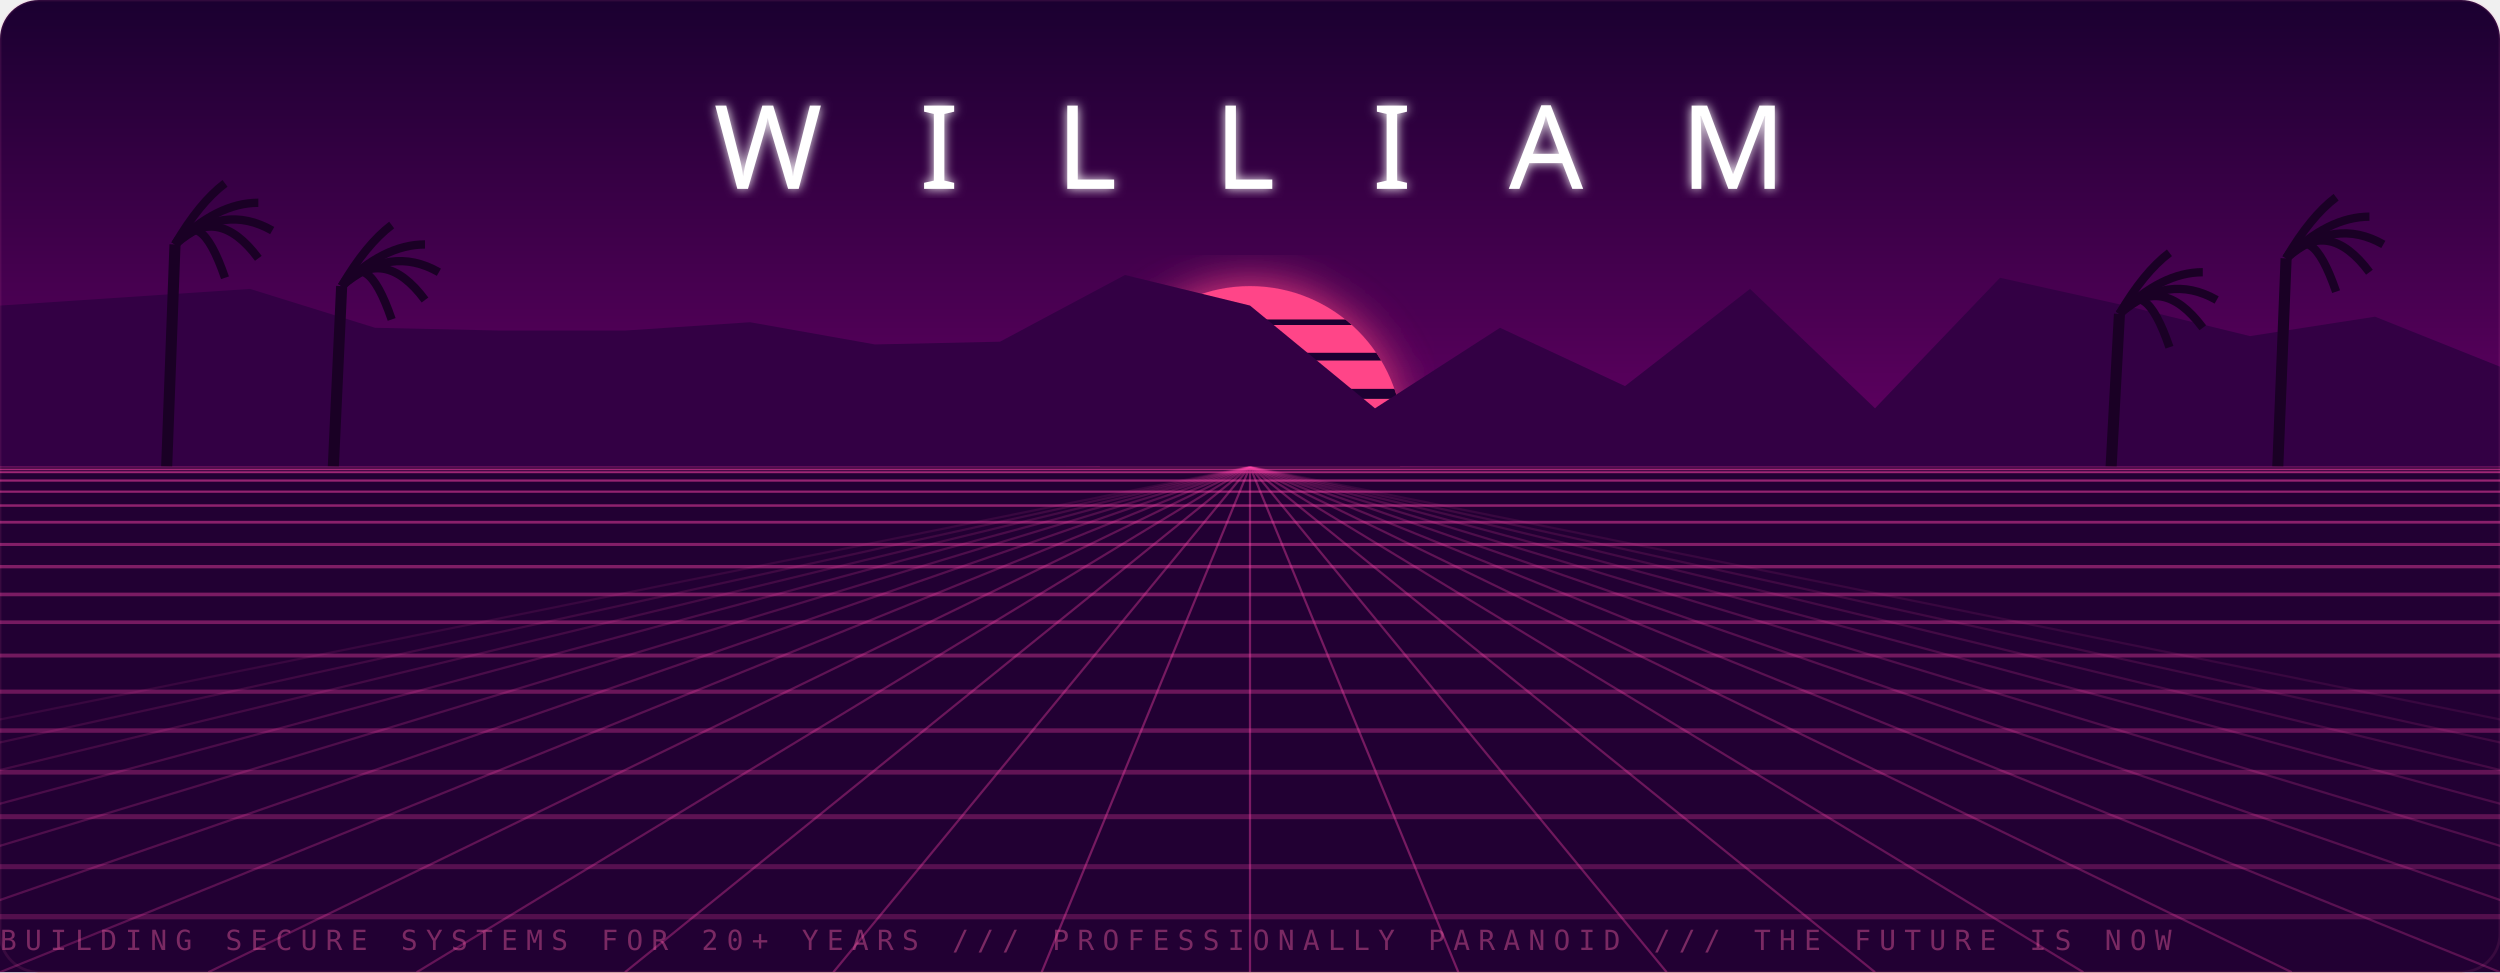
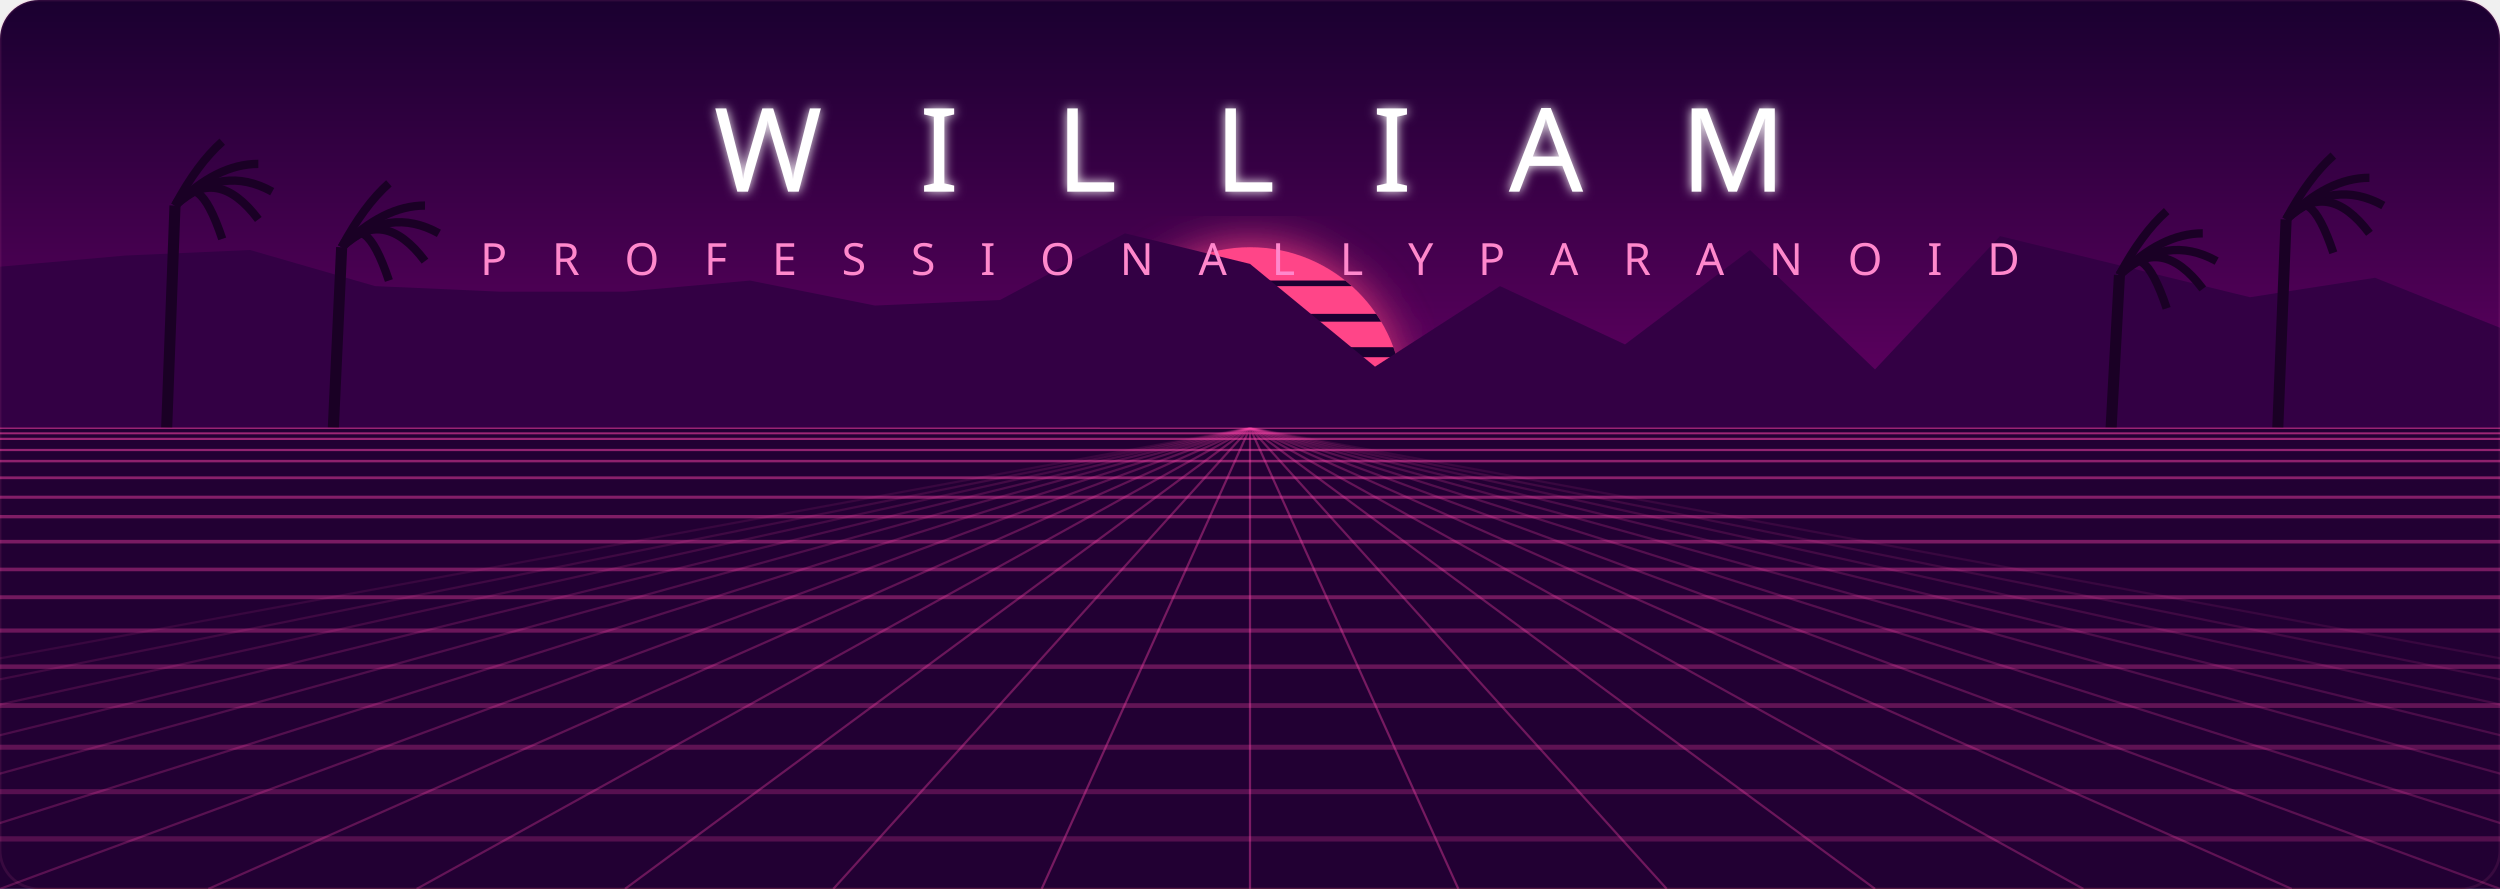
- <svg xmlns="http://www.w3.org/2000/svg" width="900" height="350" viewBox="0 0 900 350" role="img" aria-label="W I L L I A M vaporwave card">
-   <style>
-     @media (prefers-reduced-motion: reduce) {
-       * { animation-duration: 0.01ms !important; animation-iteration-count: 1 !important; }
-     }
-   </style>
+ <svg xmlns="http://www.w3.org/2000/svg" width="900" height="320" viewBox="0 0 900 320" role="img" aria-label="W I L L I A M">
+   <style>@media(prefers-reduced-motion:reduce){*{animation-duration:0.01ms!important;animation-iteration-count:1!important}}</style>
  <defs>
-     <linearGradient id="vaporSky" x1="0" y1="0" x2="0" y2="1">
+     <linearGradient id="vs" x1="0" y1="0" x2="0" y2="1">
      <stop offset="0%" stop-color="#1a0030" />
      <stop offset="50%" stop-color="#660066" />
      <stop offset="100%" stop-color="#ff6600" />
    </linearGradient>
-     <filter id="carGlow">
-       <feGaussianBlur stdDeviation="5" result="blur" />
-       <feComposite in="SourceGraphic" in2="blur" operator="over" />
+     <filter id="cg">
+       <feGaussianBlur stdDeviation="5" result="b" />
+       <feComposite in="SourceGraphic" in2="b" operator="over" />
    </filter>
-     <filter id="sunGlow">
-       <feGaussianBlur stdDeviation="8" result="blur" />
-       <feComposite in="SourceGraphic" in2="blur" operator="over" />
+     <filter id="sg">
+       <feGaussianBlur stdDeviation="8" result="b" />
+       <feComposite in="SourceGraphic" in2="b" operator="over" />
    </filter>
-     <filter id="txtGlow">
-       <feGaussianBlur stdDeviation="2" result="blur" />
-       <feComposite in="SourceGraphic" in2="blur" operator="over" />
+     <filter id="tg">
+       <feGaussianBlur stdDeviation="2" result="b" />
+       <feComposite in="SourceGraphic" in2="b" operator="over" />
    </filter>
-     <clipPath id="belowHorizon">
-       <rect x="0" y="168" width="900" height="182" />
+     <clipPath id="bh">
+       <rect x="0" y="154" width="900" height="166" />
    </clipPath>
  </defs>
-   <rect width="900" height="350" rx="14" fill="url(#vaporSky)" />
-   <g filter="url(#sunGlow)">
-     <circle cx="450" cy="158" r="55" fill="#ff4488" />
-     <clipPath id="sunClip">
-       <circle cx="450" cy="158" r="55" />
+   <rect width="900" height="320" rx="14" fill="url(#vs)" />
+   <g filter="url(#sg)">
+     <circle cx="450" cy="144" r="55" fill="#ff4488" />
+     <clipPath id="sc">
+       <circle cx="450" cy="144" r="55" />
    </clipPath>
-     <g clip-path="url(#sunClip)">
-       <rect x="395" y="115" width="110" height="2.0" fill="#1a0030" />
-       <rect x="395" y="127" width="110" height="2.8" fill="#1a0030" />
-       <rect x="395" y="140" width="110" height="3.6" fill="#1a0030" />
-       <rect x="395" y="152" width="110" height="4.4" fill="#1a0030" />
-       <rect x="395" y="164" width="110" height="5.2" fill="#1a0030" />
-       <rect x="395" y="176" width="110" height="6.0" fill="#1a0030" />
-       <rect x="395" y="189" width="110" height="6.8" fill="#1a0030" />
-       <rect x="395" y="201" width="110" height="7.6" fill="#1a0030" />
-     </g>
-   </g>
-   <polygon points="0,168 0,110 45,107 90,104 135,118 180,119 225,119 270,116 315,124 360,123 405,99 450,110 495,147 540,118 585,139 630,104 675,147 720,100 765,110 810,121 855,114 900,132 900,168" fill="#330044" />
+     <g clip-path="url(#sc)">
+       <rect x="395" y="101" width="110" height="2.0" fill="#1a0030" />
+       <rect x="395" y="113" width="110" height="2.8" fill="#1a0030" />
+       <rect x="395" y="125" width="110" height="3.6" fill="#1a0030" />
+       <rect x="395" y="137" width="110" height="4.4" fill="#1a0030" />
+       <rect x="395" y="150" width="110" height="5.2" fill="#1a0030" />
+       <rect x="395" y="162" width="110" height="6.0" fill="#1a0030" />
+       <rect x="395" y="174" width="110" height="6.8" fill="#1a0030" />
+       <rect x="395" y="186" width="110" height="7.6" fill="#1a0030" />
+     </g>
+   </g>
+   <polygon points="0,154 0,96 45,92 90,90 135,103 180,105 225,105 270,101 315,110 360,108 405,84 450,95 495,132 540,103 585,124 630,90 675,133 720,85 765,96 810,107 855,100 900,118 900,154" fill="#330044" />
  <g>
-     <line x1="60" y1="168" x2="63" y2="88" stroke="#1a0025" stroke-width="4" />
-     <path d="M 63,88 Q 71.75,73 81,66" fill="none" stroke="#1a0025" stroke-width="3" />
-     <path d="M 63,88 Q 78.155,73 93,73" fill="none" stroke="#1a0025" stroke-width="3" />
-     <path d="M 63,88 Q 80.5,73 98,83" fill="none" stroke="#1a0025" stroke-width="3" />
-     <path d="M 63,88 Q 78.155,73 93,93" fill="none" stroke="#1a0025" stroke-width="3" />
-     <path d="M 63,88 Q 71.75,73 81,100" fill="none" stroke="#1a0025" stroke-width="3" />
-     <line x1="120" y1="168" x2="123" y2="103" stroke="#1a0025" stroke-width="4" />
-     <path d="M 123,103 Q 131.75,88 141,81" fill="none" stroke="#1a0025" stroke-width="3" />
-     <path d="M 123,103 Q 138.155,88 153,88" fill="none" stroke="#1a0025" stroke-width="3" />
-     <path d="M 123,103 Q 140.5,88 158,98" fill="none" stroke="#1a0025" stroke-width="3" />
-     <path d="M 123,103 Q 138.155,88 153,108" fill="none" stroke="#1a0025" stroke-width="3" />
-     <path d="M 123,103 Q 131.75,88 141,115" fill="none" stroke="#1a0025" stroke-width="3" />
-     <line x1="820" y1="168" x2="823" y2="93" stroke="#1a0025" stroke-width="4" />
-     <path d="M 823,93 Q 831.75,78 841,71" fill="none" stroke="#1a0025" stroke-width="3" />
-     <path d="M 823,93 Q 838.155,78 853,78" fill="none" stroke="#1a0025" stroke-width="3" />
-     <path d="M 823,93 Q 840.5,78 858,88" fill="none" stroke="#1a0025" stroke-width="3" />
-     <path d="M 823,93 Q 838.155,78 853,98" fill="none" stroke="#1a0025" stroke-width="3" />
-     <path d="M 823,93 Q 831.75,78 841,105" fill="none" stroke="#1a0025" stroke-width="3" />
-     <line x1="760" y1="168" x2="763" y2="113" stroke="#1a0025" stroke-width="4" />
-     <path d="M 763,113 Q 771.75,98 781,91" fill="none" stroke="#1a0025" stroke-width="3" />
-     <path d="M 763,113 Q 778.155,98 793,98" fill="none" stroke="#1a0025" stroke-width="3" />
-     <path d="M 763,113 Q 780.5,98 798,108" fill="none" stroke="#1a0025" stroke-width="3" />
-     <path d="M 763,113 Q 778.155,98 793,118" fill="none" stroke="#1a0025" stroke-width="3" />
-     <path d="M 763,113 Q 771.75,98 781,125" fill="none" stroke="#1a0025" stroke-width="3" />
-   </g>
-   <g clip-path="url(#belowHorizon)">
-     <rect x="0" y="168" width="900" height="182" fill="#220033" />
-     <line x1="0" y1="168" x2="900" y2="168" stroke="#ff44aa" stroke-width="0.5" opacity="0.60" />
-     <line x1="0" y1="169" x2="900" y2="169" stroke="#ff44aa" stroke-width="0.6" opacity="0.58" />
-     <line x1="0" y1="170" x2="900" y2="170" stroke="#ff44aa" stroke-width="0.7" opacity="0.56" />
-     <line x1="0" y1="173" x2="900" y2="173" stroke="#ff44aa" stroke-width="0.8" opacity="0.53" />
-     <line x1="0" y1="177" x2="900" y2="177" stroke="#ff44aa" stroke-width="0.8" opacity="0.51" />
-     <line x1="0" y1="182" x2="900" y2="182" stroke="#ff44aa" stroke-width="0.9" opacity="0.49" />
-     <line x1="0" y1="188" x2="900" y2="188" stroke="#ff44aa" stroke-width="1.0" opacity="0.47" />
-     <line x1="0" y1="196" x2="900" y2="196" stroke="#ff44aa" stroke-width="1.1" opacity="0.44" />
-     <line x1="0" y1="204" x2="900" y2="204" stroke="#ff44aa" stroke-width="1.2" opacity="0.42" />
-     <line x1="0" y1="214" x2="900" y2="214" stroke="#ff44aa" stroke-width="1.3" opacity="0.40" />
-     <line x1="0" y1="224" x2="900" y2="224" stroke="#ff44aa" stroke-width="1.3" opacity="0.38" />
-     <line x1="0" y1="236" x2="900" y2="236" stroke="#ff44aa" stroke-width="1.4" opacity="0.36" />
-     <line x1="0" y1="249" x2="900" y2="249" stroke="#ff44aa" stroke-width="1.5" opacity="0.33" />
-     <line x1="0" y1="263" x2="900" y2="263" stroke="#ff44aa" stroke-width="1.6" opacity="0.31" />
-     <line x1="0" y1="278" x2="900" y2="278" stroke="#ff44aa" stroke-width="1.7" opacity="0.29" />
-     <line x1="0" y1="294" x2="900" y2="294" stroke="#ff44aa" stroke-width="1.8" opacity="0.27" />
-     <line x1="0" y1="312" x2="900" y2="312" stroke="#ff44aa" stroke-width="1.8" opacity="0.24" />
-     <line x1="0" y1="330" x2="900" y2="330" stroke="#ff44aa" stroke-width="1.9" opacity="0.22" />
-     <line x1="450" y1="168" x2="-450" y2="350" stroke="#ff44aa" stroke-width="0.8" opacity="0.10" />
-     <line x1="450" y1="168" x2="-375" y2="350" stroke="#ff44aa" stroke-width="0.8" opacity="0.13" />
-     <line x1="450" y1="168" x2="-300" y2="350" stroke="#ff44aa" stroke-width="0.8" opacity="0.15" />
-     <line x1="450" y1="168" x2="-225" y2="350" stroke="#ff44aa" stroke-width="0.8" opacity="0.18" />
-     <line x1="450" y1="168" x2="-150" y2="350" stroke="#ff44aa" stroke-width="0.8" opacity="0.20" />
-     <line x1="450" y1="168" x2="-75" y2="350" stroke="#ff44aa" stroke-width="0.8" opacity="0.23" />
-     <line x1="450" y1="168" x2="0" y2="350" stroke="#ff44aa" stroke-width="0.8" opacity="0.25" />
-     <line x1="450" y1="168" x2="75" y2="350" stroke="#ff44aa" stroke-width="0.8" opacity="0.28" />
-     <line x1="450" y1="168" x2="150" y2="350" stroke="#ff44aa" stroke-width="0.8" opacity="0.30" />
-     <line x1="450" y1="168" x2="225" y2="350" stroke="#ff44aa" stroke-width="0.8" opacity="0.33" />
-     <line x1="450" y1="168" x2="300" y2="350" stroke="#ff44aa" stroke-width="0.8" opacity="0.35" />
-     <line x1="450" y1="168" x2="375" y2="350" stroke="#ff44aa" stroke-width="0.8" opacity="0.38" />
-     <line x1="450" y1="168" x2="450" y2="350" stroke="#ff44aa" stroke-width="0.8" opacity="0.40" />
-     <line x1="450" y1="168" x2="525" y2="350" stroke="#ff44aa" stroke-width="0.8" opacity="0.38" />
-     <line x1="450" y1="168" x2="600" y2="350" stroke="#ff44aa" stroke-width="0.8" opacity="0.35" />
-     <line x1="450" y1="168" x2="675" y2="350" stroke="#ff44aa" stroke-width="0.8" opacity="0.33" />
-     <line x1="450" y1="168" x2="750" y2="350" stroke="#ff44aa" stroke-width="0.8" opacity="0.30" />
-     <line x1="450" y1="168" x2="825" y2="350" stroke="#ff44aa" stroke-width="0.8" opacity="0.28" />
-     <line x1="450" y1="168" x2="900" y2="350" stroke="#ff44aa" stroke-width="0.8" opacity="0.25" />
-     <line x1="450" y1="168" x2="975" y2="350" stroke="#ff44aa" stroke-width="0.8" opacity="0.23" />
-     <line x1="450" y1="168" x2="1050" y2="350" stroke="#ff44aa" stroke-width="0.8" opacity="0.20" />
-     <line x1="450" y1="168" x2="1125" y2="350" stroke="#ff44aa" stroke-width="0.8" opacity="0.18" />
-     <line x1="450" y1="168" x2="1200" y2="350" stroke="#ff44aa" stroke-width="0.8" opacity="0.15" />
-     <line x1="450" y1="168" x2="1275" y2="350" stroke="#ff44aa" stroke-width="0.8" opacity="0.13" />
-     <line x1="450" y1="168" x2="1350" y2="350" stroke="#ff44aa" stroke-width="0.8" opacity="0.10" />
+     <line x1="60" y1="154" x2="63" y2="74" stroke="#1a0025" stroke-width="4" />
+     <path d="M 63,74 Q 71,59 80,51" fill="none" stroke="#1a0025" stroke-width="3" />
+     <path d="M 63,74 Q 78,59 93,59" fill="none" stroke="#1a0025" stroke-width="3" />
+     <path d="M 63,74 Q 80,59 98,69" fill="none" stroke="#1a0025" stroke-width="3" />
+     <path d="M 63,74 Q 78,59 93,79" fill="none" stroke="#1a0025" stroke-width="3" />
+     <path d="M 63,74 Q 71,59 80,86" fill="none" stroke="#1a0025" stroke-width="3" />
+     <line x1="120" y1="154" x2="123" y2="89" stroke="#1a0025" stroke-width="4" />
+     <path d="M 123,89 Q 131,74 140,66" fill="none" stroke="#1a0025" stroke-width="3" />
+     <path d="M 123,89 Q 138,74 153,74" fill="none" stroke="#1a0025" stroke-width="3" />
+     <path d="M 123,89 Q 140,74 158,84" fill="none" stroke="#1a0025" stroke-width="3" />
+     <path d="M 123,89 Q 138,74 153,94" fill="none" stroke="#1a0025" stroke-width="3" />
+     <path d="M 123,89 Q 131,74 140,101" fill="none" stroke="#1a0025" stroke-width="3" />
+     <line x1="820" y1="154" x2="823" y2="79" stroke="#1a0025" stroke-width="4" />
+     <path d="M 823,79 Q 831,64 840,56" fill="none" stroke="#1a0025" stroke-width="3" />
+     <path d="M 823,79 Q 838,64 853,64" fill="none" stroke="#1a0025" stroke-width="3" />
+     <path d="M 823,79 Q 840,64 858,74" fill="none" stroke="#1a0025" stroke-width="3" />
+     <path d="M 823,79 Q 838,64 853,84" fill="none" stroke="#1a0025" stroke-width="3" />
+     <path d="M 823,79 Q 831,64 840,91" fill="none" stroke="#1a0025" stroke-width="3" />
+     <line x1="760" y1="154" x2="763" y2="99" stroke="#1a0025" stroke-width="4" />
+     <path d="M 763,99 Q 771,84 780,76" fill="none" stroke="#1a0025" stroke-width="3" />
+     <path d="M 763,99 Q 778,84 793,84" fill="none" stroke="#1a0025" stroke-width="3" />
+     <path d="M 763,99 Q 780,84 798,94" fill="none" stroke="#1a0025" stroke-width="3" />
+     <path d="M 763,99 Q 778,84 793,104" fill="none" stroke="#1a0025" stroke-width="3" />
+     <path d="M 763,99 Q 771,84 780,111" fill="none" stroke="#1a0025" stroke-width="3" />
+   </g>
+   <g clip-path="url(#bh)">
+     <rect x="0" y="154" width="900" height="166" fill="#220033" />
+     <line x1="0" y1="154" x2="900" y2="154" stroke="#ff44aa" stroke-width="0.5" opacity="0.60" />
+     <line x1="0" y1="154" x2="900" y2="154" stroke="#ff44aa" stroke-width="0.6" opacity="0.58" />
+     <line x1="0" y1="156" x2="900" y2="156" stroke="#ff44aa" stroke-width="0.7" opacity="0.56" />
+     <line x1="0" y1="158" x2="900" y2="158" stroke="#ff44aa" stroke-width="0.8" opacity="0.53" />
+     <line x1="0" y1="162" x2="900" y2="162" stroke="#ff44aa" stroke-width="0.8" opacity="0.51" />
+     <line x1="0" y1="166" x2="900" y2="166" stroke="#ff44aa" stroke-width="0.9" opacity="0.49" />
+     <line x1="0" y1="172" x2="900" y2="172" stroke="#ff44aa" stroke-width="1.0" opacity="0.47" />
+     <line x1="0" y1="179" x2="900" y2="179" stroke="#ff44aa" stroke-width="1.1" opacity="0.44" />
+     <line x1="0" y1="186" x2="900" y2="186" stroke="#ff44aa" stroke-width="1.2" opacity="0.42" />
+     <line x1="0" y1="195" x2="900" y2="195" stroke="#ff44aa" stroke-width="1.3" opacity="0.40" />
+     <line x1="0" y1="205" x2="900" y2="205" stroke="#ff44aa" stroke-width="1.3" opacity="0.38" />
+     <line x1="0" y1="215" x2="900" y2="215" stroke="#ff44aa" stroke-width="1.4" opacity="0.36" />
+     <line x1="0" y1="227" x2="900" y2="227" stroke="#ff44aa" stroke-width="1.5" opacity="0.33" />
+     <line x1="0" y1="240" x2="900" y2="240" stroke="#ff44aa" stroke-width="1.6" opacity="0.31" />
+     <line x1="0" y1="254" x2="900" y2="254" stroke="#ff44aa" stroke-width="1.7" opacity="0.29" />
+     <line x1="0" y1="269" x2="900" y2="269" stroke="#ff44aa" stroke-width="1.8" opacity="0.27" />
+     <line x1="0" y1="285" x2="900" y2="285" stroke="#ff44aa" stroke-width="1.8" opacity="0.24" />
+     <line x1="0" y1="302" x2="900" y2="302" stroke="#ff44aa" stroke-width="1.9" opacity="0.22" />
+     <line x1="450" y1="154" x2="-450" y2="320" stroke="#ff44aa" stroke-width="0.8" opacity="0.10" />
+     <line x1="450" y1="154" x2="-375" y2="320" stroke="#ff44aa" stroke-width="0.8" opacity="0.13" />
+     <line x1="450" y1="154" x2="-300" y2="320" stroke="#ff44aa" stroke-width="0.8" opacity="0.15" />
+     <line x1="450" y1="154" x2="-225" y2="320" stroke="#ff44aa" stroke-width="0.8" opacity="0.18" />
+     <line x1="450" y1="154" x2="-150" y2="320" stroke="#ff44aa" stroke-width="0.8" opacity="0.20" />
+     <line x1="450" y1="154" x2="-75" y2="320" stroke="#ff44aa" stroke-width="0.8" opacity="0.23" />
+     <line x1="450" y1="154" x2="0" y2="320" stroke="#ff44aa" stroke-width="0.8" opacity="0.25" />
+     <line x1="450" y1="154" x2="75" y2="320" stroke="#ff44aa" stroke-width="0.8" opacity="0.28" />
+     <line x1="450" y1="154" x2="150" y2="320" stroke="#ff44aa" stroke-width="0.8" opacity="0.30" />
+     <line x1="450" y1="154" x2="225" y2="320" stroke="#ff44aa" stroke-width="0.8" opacity="0.33" />
+     <line x1="450" y1="154" x2="300" y2="320" stroke="#ff44aa" stroke-width="0.8" opacity="0.35" />
+     <line x1="450" y1="154" x2="375" y2="320" stroke="#ff44aa" stroke-width="0.8" opacity="0.38" />
+     <line x1="450" y1="154" x2="450" y2="320" stroke="#ff44aa" stroke-width="0.8" opacity="0.40" />
+     <line x1="450" y1="154" x2="525" y2="320" stroke="#ff44aa" stroke-width="0.8" opacity="0.38" />
+     <line x1="450" y1="154" x2="600" y2="320" stroke="#ff44aa" stroke-width="0.8" opacity="0.35" />
+     <line x1="450" y1="154" x2="675" y2="320" stroke="#ff44aa" stroke-width="0.8" opacity="0.33" />
+     <line x1="450" y1="154" x2="750" y2="320" stroke="#ff44aa" stroke-width="0.8" opacity="0.30" />
+     <line x1="450" y1="154" x2="825" y2="320" stroke="#ff44aa" stroke-width="0.8" opacity="0.28" />
+     <line x1="450" y1="154" x2="900" y2="320" stroke="#ff44aa" stroke-width="0.8" opacity="0.25" />
+     <line x1="450" y1="154" x2="975" y2="320" stroke="#ff44aa" stroke-width="0.8" opacity="0.23" />
+     <line x1="450" y1="154" x2="1050" y2="320" stroke="#ff44aa" stroke-width="0.8" opacity="0.20" />
+     <line x1="450" y1="154" x2="1125" y2="320" stroke="#ff44aa" stroke-width="0.8" opacity="0.18" />
+     <line x1="450" y1="154" x2="1200" y2="320" stroke="#ff44aa" stroke-width="0.8" opacity="0.15" />
+     <line x1="450" y1="154" x2="1275" y2="320" stroke="#ff44aa" stroke-width="0.8" opacity="0.13" />
+     <line x1="450" y1="154" x2="1350" y2="320" stroke="#ff44aa" stroke-width="0.8" opacity="0.10" />
    <line x1="0" x2="900" stroke="#ff44aa" stroke-width="1.5" opacity="0">
-       <animate attributeName="y1" from="173" to="350" dur="2.0s" begin="0.0s" repeatCount="indefinite" />
-       <animate attributeName="y2" from="173" to="350" dur="2.0s" begin="0.0s" repeatCount="indefinite" />
+       <animate attributeName="y1" from="159" to="320" dur="2.0s" begin="0.0s" repeatCount="indefinite" />
+       <animate attributeName="y2" from="159" to="320" dur="2.0s" begin="0.0s" repeatCount="indefinite" />
      <animate attributeName="opacity" values="0;0.6;0" dur="2.0s" begin="0.0s" repeatCount="indefinite" />
      <animate attributeName="stroke-width" from="0.5" to="3" dur="2.0s" begin="0.0s" repeatCount="indefinite" />
    </line>
    <line x1="0" x2="900" stroke="#ff44aa" stroke-width="1.5" opacity="0">
-       <animate attributeName="y1" from="173" to="350" dur="2.5s" begin="0.7s" repeatCount="indefinite" />
-       <animate attributeName="y2" from="173" to="350" dur="2.5s" begin="0.7s" repeatCount="indefinite" />
+       <animate attributeName="y1" from="159" to="320" dur="2.5s" begin="0.7s" repeatCount="indefinite" />
+       <animate attributeName="y2" from="159" to="320" dur="2.5s" begin="0.7s" repeatCount="indefinite" />
      <animate attributeName="opacity" values="0;0.6;0" dur="2.5s" begin="0.7s" repeatCount="indefinite" />
      <animate attributeName="stroke-width" from="0.5" to="3" dur="2.5s" begin="0.7s" repeatCount="indefinite" />
    </line>
    <line x1="0" x2="900" stroke="#ff44aa" stroke-width="1.5" opacity="0">
-       <animate attributeName="y1" from="173" to="350" dur="3.0s" begin="1.4s" repeatCount="indefinite" />
-       <animate attributeName="y2" from="173" to="350" dur="3.0s" begin="1.4s" repeatCount="indefinite" />
+       <animate attributeName="y1" from="159" to="320" dur="3.0s" begin="1.4s" repeatCount="indefinite" />
+       <animate attributeName="y2" from="159" to="320" dur="3.0s" begin="1.4s" repeatCount="indefinite" />
      <animate attributeName="opacity" values="0;0.6;0" dur="3.0s" begin="1.4s" repeatCount="indefinite" />
      <animate attributeName="stroke-width" from="0.5" to="3" dur="3.0s" begin="1.4s" repeatCount="indefinite" />
    </line>
  </g>
-   <g clip-path="url(#belowHorizon)">
-     <g opacity="0">
-       <animate attributeName="opacity" values="0;1;1;0" keyTimes="0;0.05;0.95;1" dur="4.0s" begin="0.0s" repeatCount="indefinite" />
-       <rect rx="1.28" width="32" height="7.68" fill="#00ffff" opacity="0.9">
-         <animate attributeName="x" from="-51.2" to="951.2" dur="4.0s" begin="0.0s" repeatCount="indefinite" />
-         <animate attributeName="y" from="182.58" to="182.58" dur="4.0s" begin="0.0s" repeatCount="indefinite" />
-       </rect>
-       <rect rx="1.28" width="16" height="5.12" fill="#00ffff" opacity="0.7">
-         <animate attributeName="x" from="-44.8" to="957.6" dur="4.0s" begin="0.0s" repeatCount="indefinite" />
-         <animate attributeName="y" from="177.46" to="177.46" dur="4.0s" begin="0.0s" repeatCount="indefinite" />
-       </rect>
-       <circle r="2.56" fill="#ffff00" opacity="0.6" filter="url(#carGlow)">
-         <animate attributeName="cx" from="-19.2" to="983.2" dur="4.0s" begin="0.0s" repeatCount="indefinite" />
-         <animate attributeName="cy" from="186.42" to="186.42" dur="4.0s" begin="0.0s" repeatCount="indefinite" />
-       </circle>
-       <circle r="1.6" fill="#ff0033" opacity="0.8">
-         <animate attributeName="cx" from="-51.2" to="951.2" dur="4.0s" begin="0.0s" repeatCount="indefinite" />
-         <animate attributeName="cy" from="186.42" to="186.42" dur="4.0s" begin="0.0s" repeatCount="indefinite" />
-       </circle>
-     </g>
-     <g opacity="0">
-       <animate attributeName="opacity" values="0;1;1;0" keyTimes="0;0.05;0.95;1" dur="5.5s" begin="2.0s" repeatCount="indefinite" />
-       <rect rx="1.472" width="36.8" height="8.832" fill="#00ffff" opacity="0.9">
-         <animate attributeName="x" from="958.88" to="-58.88" dur="5.5s" begin="2.0s" repeatCount="indefinite" />
-         <animate attributeName="y" from="196.577" to="196.577" dur="5.5s" begin="2.0s" repeatCount="indefinite" />
-       </rect>
-       <rect rx="1.472" width="18.4" height="5.888" fill="#00ffff" opacity="0.7">
-         <animate attributeName="x" from="951.52" to="-66.24" dur="5.5s" begin="2.0s" repeatCount="indefinite" />
-         <animate attributeName="y" from="190.689" to="190.689" dur="5.5s" begin="2.0s" repeatCount="indefinite" />
-       </rect>
-       <circle r="2.944" fill="#ffff00" opacity="0.6" filter="url(#carGlow)">
-         <animate attributeName="cx" from="958.88" to="-58.88" dur="5.5s" begin="2.0s" repeatCount="indefinite" />
-         <animate attributeName="cy" from="200.993" to="200.993" dur="5.5s" begin="2.0s" repeatCount="indefinite" />
-       </circle>
-       <circle r="1.84" fill="#ff0033" opacity="0.8">
-         <animate attributeName="cx" from="995.68" to="-22.08" dur="5.5s" begin="2.0s" repeatCount="indefinite" />
-         <animate attributeName="cy" from="200.993" to="200.993" dur="5.5s" begin="2.0s" repeatCount="indefinite" />
-       </circle>
-     </g>
-     <g opacity="0">
-       <animate attributeName="opacity" values="0;1;1;0" keyTimes="0;0.05;0.95;1" dur="7.0s" begin="4.0s" repeatCount="indefinite" />
-       <rect rx="1.664" width="41.6" height="9.984" fill="#00ffff" opacity="0.9">
-         <animate attributeName="x" from="-66.56" to="966.56" dur="7.0s" begin="4.0s" repeatCount="indefinite" />
-         <animate attributeName="y" from="215.239" to="215.239" dur="7.0s" begin="4.0s" repeatCount="indefinite" />
-       </rect>
-       <rect rx="1.664" width="20.8" height="6.656" fill="#00ffff" opacity="0.7">
-         <animate attributeName="x" from="-58.24" to="974.88" dur="7.0s" begin="4.0s" repeatCount="indefinite" />
-         <animate attributeName="y" from="208.583" to="208.583" dur="7.0s" begin="4.0s" repeatCount="indefinite" />
-       </rect>
-       <circle r="3.328" fill="#ffff00" opacity="0.6" filter="url(#carGlow)">
-         <animate attributeName="cx" from="-24.96" to="1008.16" dur="7.0s" begin="4.0s" repeatCount="indefinite" />
-         <animate attributeName="cy" from="220.231" to="220.231" dur="7.0s" begin="4.0s" repeatCount="indefinite" />
-       </circle>
-       <circle r="2.08" fill="#ff0033" opacity="0.8">
-         <animate attributeName="cx" from="-66.56" to="966.56" dur="7.0s" begin="4.0s" repeatCount="indefinite" />
-         <animate attributeName="cy" from="220.231" to="220.231" dur="7.0s" begin="4.0s" repeatCount="indefinite" />
-       </circle>
-     </g>
-     <g opacity="0">
-       <animate attributeName="opacity" values="0;1;1;0" keyTimes="0;0.05;0.95;1" dur="8.5s" begin="6.0s" repeatCount="indefinite" />
-       <rect rx="1.856" width="46.4" height="11.136" fill="#00ffff" opacity="0.9">
-         <animate attributeName="x" from="974.24" to="-74.24" dur="8.5s" begin="6.0s" repeatCount="indefinite" />
-         <animate attributeName="y" from="238.567" to="238.567" dur="8.5s" begin="6.0s" repeatCount="indefinite" />
-       </rect>
-       <rect rx="1.856" width="23.2" height="7.424" fill="#00ffff" opacity="0.7">
-         <animate attributeName="x" from="964.96" to="-83.52" dur="8.5s" begin="6.0s" repeatCount="indefinite" />
-         <animate attributeName="y" from="231.143" to="231.143" dur="8.5s" begin="6.0s" repeatCount="indefinite" />
-       </rect>
-       <circle r="3.712" fill="#ffff00" opacity="0.6" filter="url(#carGlow)">
-         <animate attributeName="cx" from="974.24" to="-74.24" dur="8.5s" begin="6.0s" repeatCount="indefinite" />
-         <animate attributeName="cy" from="244.135" to="244.135" dur="8.5s" begin="6.0s" repeatCount="indefinite" />
-       </circle>
-       <circle r="2.32" fill="#ff0033" opacity="0.8">
-         <animate attributeName="cx" from="1020.64" to="-27.84" dur="8.5s" begin="6.0s" repeatCount="indefinite" />
-         <animate attributeName="cy" from="244.135" to="244.135" dur="8.5s" begin="6.0s" repeatCount="indefinite" />
-       </circle>
-     </g>
-     <g opacity="0">
-       <animate attributeName="opacity" values="0;1;1;0" keyTimes="0;0.05;0.95;1" dur="10.0s" begin="8.0s" repeatCount="indefinite" />
-       <rect rx="2.048" width="51.2" height="12.288" fill="#00ffff" opacity="0.9">
-         <animate attributeName="x" from="-81.92" to="981.92" dur="10.0s" begin="8.0s" repeatCount="indefinite" />
-         <animate attributeName="y" from="266.561" to="266.561" dur="10.0s" begin="8.0s" repeatCount="indefinite" />
-       </rect>
-       <rect rx="2.048" width="25.6" height="8.192" fill="#00ffff" opacity="0.7">
-         <animate attributeName="x" from="-71.68" to="992.16" dur="10.0s" begin="8.0s" repeatCount="indefinite" />
-         <animate attributeName="y" from="258.369" to="258.369" dur="10.0s" begin="8.0s" repeatCount="indefinite" />
-       </rect>
-       <circle r="4.096" fill="#ffff00" opacity="0.6" filter="url(#carGlow)">
-         <animate attributeName="cx" from="-30.72" to="1033.12" dur="10.0s" begin="8.0s" repeatCount="indefinite" />
-         <animate attributeName="cy" from="272.705" to="272.705" dur="10.0s" begin="8.0s" repeatCount="indefinite" />
-       </circle>
-       <circle r="2.56" fill="#ff0033" opacity="0.8">
-         <animate attributeName="cx" from="-81.92" to="981.92" dur="10.0s" begin="8.0s" repeatCount="indefinite" />
-         <animate attributeName="cy" from="272.705" to="272.705" dur="10.0s" begin="8.0s" repeatCount="indefinite" />
-       </circle>
-     </g>
-   </g>
-   <text x="450" y="68" text-anchor="middle" font-family="'Segoe UI', system-ui, sans-serif" font-size="42" font-weight="300" fill="#ffffff" filter="url(#txtGlow)" letter-spacing="12">
-     W I L L I A M
-   </text>
-   <text x="450" y="93" text-anchor="middle" font-family="'Segoe UI', system-ui, sans-serif" font-size="18" fill="#ff66aa" letter-spacing="6" opacity="0">
-         S E C U R I T Y
-         <animate attributeName="opacity" values="0;0;1;1;0;0" keyTimes="0;0.000;0.020;0.193;0.212;1" dur="12s" repeatCount="indefinite" />
-   </text>
-   <text x="450" y="93" text-anchor="middle" font-family="'Segoe UI', system-ui, sans-serif" font-size="18" fill="#ff66aa" letter-spacing="6" opacity="0">
-         A I  S Y S T E M S
-         <animate attributeName="opacity" values="0;0;1;1;0;0" keyTimes="0;0.250;0.270;0.443;0.463;1" dur="12s" repeatCount="indefinite" />
-   </text>
-   <text x="450" y="93" text-anchor="middle" font-family="'Segoe UI', system-ui, sans-serif" font-size="18" fill="#ff66aa" letter-spacing="6" opacity="0">
-         H O M E L A B
-         <animate attributeName="opacity" values="0;0;1;1;0;0" keyTimes="0;0.500;0.520;0.693;0.713;1" dur="12s" repeatCount="indefinite" />
-   </text>
-   <text x="450" y="93" text-anchor="middle" font-family="'Segoe UI', system-ui, sans-serif" font-size="18" fill="#ff66aa" letter-spacing="6" opacity="0">
-         D A D  J O K E S
-         <animate attributeName="opacity" values="0;0;1;1;0;0" keyTimes="0;0.750;0.770;0.943;0.963;1" dur="12s" repeatCount="indefinite" />
-   </text>
-   <text y="342" font-family="'JetBrains Mono', monospace" font-size="10" fill="#ff66aa" letter-spacing="3" opacity="0.4">
-     BUILDING SECURE SYSTEMS FOR 20+ YEARS /// PROFESSIONALLY PARANOID /// THE FUTURE IS NOW
-     <animate attributeName="x" from="920" to="-783" dur="19.575s" repeatCount="indefinite" />
-   </text>
-   <rect width="900" height="350" rx="14" fill="none" stroke="#ff66aa" stroke-width="1" opacity="0.1" />
+   <g clip-path="url(#bh)">
+     <g opacity="0">
+       <animate attributeName="opacity" values="0;1;1;0" keyTimes="0;0.03;0.97;1" dur="7.9s" begin="0.1s" repeatCount="indefinite" />
+       <rect rx="2" width="40" height="10" fill="#00ffff">
+         <animate attributeName="x" from="-60" to="960" dur="7.9s" begin="0.1s" repeatCount="indefinite" />
+         <animate attributeName="y" from="162" to="162" dur="0.1s" fill="freeze" />
+       </rect>
+       <rect rx="2" width="18" height="7" fill="#00ffff" opacity="0.8">
+         <animate attributeName="x" from="-52" to="968" dur="7.9s" begin="0.1s" repeatCount="indefinite" />
+         <animate attributeName="y" from="155" to="155" dur="0.1s" fill="freeze" />
+       </rect>
+       <circle r="3" fill="#ffff00" opacity="0.7" filter="url(#cg)">
+         <animate attributeName="cx" from="-20" to="1000" dur="7.9s" begin="0.1s" repeatCount="indefinite" />
+         <animate attributeName="cy" from="167" to="167" dur="0.1s" fill="freeze" />
+       </circle>
+       <circle r="2" fill="#ff0033" opacity="0.9">
+         <animate attributeName="cx" from="-60" to="960" dur="7.9s" begin="0.1s" repeatCount="indefinite" />
+         <animate attributeName="cy" from="167" to="167" dur="0.1s" fill="freeze" />
+       </circle>
+     </g>
+     <g opacity="0">
+       <animate attributeName="opacity" values="0;1;1;0" keyTimes="0;0.03;0.97;1" dur="10.4s" begin="2.4s" repeatCount="indefinite" />
+       <rect rx="2" width="40" height="10" fill="#ff4444">
+         <animate attributeName="x" from="960" to="-60" dur="10.4s" begin="2.4s" repeatCount="indefinite" />
+         <animate attributeName="y" from="178" to="178" dur="0.1s" fill="freeze" />
+       </rect>
+       <rect rx="2" width="18" height="7" fill="#ff4444" opacity="0.8">
+         <animate attributeName="x" from="974" to="-46" dur="10.4s" begin="2.4s" repeatCount="indefinite" />
+         <animate attributeName="y" from="171" to="171" dur="0.1s" fill="freeze" />
+       </rect>
+       <circle r="3" fill="#ffff00" opacity="0.7" filter="url(#cg)">
+         <animate attributeName="cx" from="960" to="-60" dur="10.4s" begin="2.4s" repeatCount="indefinite" />
+         <animate attributeName="cy" from="183" to="183" dur="0.1s" fill="freeze" />
+       </circle>
+       <circle r="2" fill="#ff0033" opacity="0.9">
+         <animate attributeName="cx" from="1000" to="-20" dur="10.4s" begin="2.4s" repeatCount="indefinite" />
+         <animate attributeName="cy" from="183" to="183" dur="0.1s" fill="freeze" />
+       </circle>
+     </g>
+     <g opacity="0">
+       <animate attributeName="opacity" values="0;1;1;0" keyTimes="0;0.03;0.97;1" dur="7.6s" begin="4.5s" repeatCount="indefinite" />
+       <rect rx="2" width="40" height="10" fill="#ff4444">
+         <animate attributeName="x" from="-60" to="960" dur="7.6s" begin="4.5s" repeatCount="indefinite" />
+         <animate attributeName="y" from="162" to="162" dur="0.1s" fill="freeze" />
+       </rect>
+       <rect rx="2" width="18" height="7" fill="#ff4444" opacity="0.8">
+         <animate attributeName="x" from="-52" to="968" dur="7.6s" begin="4.5s" repeatCount="indefinite" />
+         <animate attributeName="y" from="155" to="155" dur="0.1s" fill="freeze" />
+       </rect>
+       <circle r="3" fill="#ffff00" opacity="0.7" filter="url(#cg)">
+         <animate attributeName="cx" from="-20" to="1000" dur="7.6s" begin="4.5s" repeatCount="indefinite" />
+         <animate attributeName="cy" from="167" to="167" dur="0.1s" fill="freeze" />
+       </circle>
+       <circle r="2" fill="#ff0033" opacity="0.9">
+         <animate attributeName="cx" from="-60" to="960" dur="7.6s" begin="4.5s" repeatCount="indefinite" />
+         <animate attributeName="cy" from="167" to="167" dur="0.1s" fill="freeze" />
+       </circle>
+     </g>
+     <g opacity="0">
+       <animate attributeName="opacity" values="0;1;1;0" keyTimes="0;0.03;0.97;1" dur="10.7s" begin="4.1s" repeatCount="indefinite" />
+       <rect rx="2" width="40" height="10" fill="#00ffff">
+         <animate attributeName="x" from="960" to="-60" dur="10.7s" begin="4.1s" repeatCount="indefinite" />
+         <animate attributeName="y" from="178" to="178" dur="0.1s" fill="freeze" />
+       </rect>
+       <rect rx="2" width="18" height="7" fill="#00ffff" opacity="0.8">
+         <animate attributeName="x" from="974" to="-46" dur="10.7s" begin="4.1s" repeatCount="indefinite" />
+         <animate attributeName="y" from="171" to="171" dur="0.1s" fill="freeze" />
+       </rect>
+       <circle r="3" fill="#ffff00" opacity="0.7" filter="url(#cg)">
+         <animate attributeName="cx" from="960" to="-60" dur="10.7s" begin="4.1s" repeatCount="indefinite" />
+         <animate attributeName="cy" from="183" to="183" dur="0.1s" fill="freeze" />
+       </circle>
+       <circle r="2" fill="#ff0033" opacity="0.9">
+         <animate attributeName="cx" from="1000" to="-20" dur="10.7s" begin="4.1s" repeatCount="indefinite" />
+         <animate attributeName="cy" from="183" to="183" dur="0.1s" fill="freeze" />
+       </circle>
+     </g>
+     <g opacity="0">
+       <animate attributeName="opacity" values="0;1;1;0" keyTimes="0;0.03;0.97;1" dur="8.3s" begin="2.7s" repeatCount="indefinite" />
+       <rect rx="2" width="40" height="10" fill="#ff4444">
+         <animate attributeName="x" from="-60" to="960" dur="8.3s" begin="2.7s" repeatCount="indefinite" />
+         <animate attributeName="y" from="162" to="162" dur="0.1s" fill="freeze" />
+       </rect>
+       <rect rx="2" width="18" height="7" fill="#ff4444" opacity="0.8">
+         <animate attributeName="x" from="-52" to="968" dur="8.3s" begin="2.7s" repeatCount="indefinite" />
+         <animate attributeName="y" from="155" to="155" dur="0.1s" fill="freeze" />
+       </rect>
+       <circle r="3" fill="#ffff00" opacity="0.7" filter="url(#cg)">
+         <animate attributeName="cx" from="-20" to="1000" dur="8.3s" begin="2.7s" repeatCount="indefinite" />
+         <animate attributeName="cy" from="167" to="167" dur="0.1s" fill="freeze" />
+       </circle>
+       <circle r="2" fill="#ff0033" opacity="0.9">
+         <animate attributeName="cx" from="-60" to="960" dur="8.3s" begin="2.7s" repeatCount="indefinite" />
+         <animate attributeName="cy" from="167" to="167" dur="0.1s" fill="freeze" />
+       </circle>
+     </g>
+   </g>
+   <text x="450" y="69" text-anchor="middle" font-family="'Segoe UI',system-ui,sans-serif" font-size="42" font-weight="300" fill="#ffffff" filter="url(#tg)" letter-spacing="12">W I L L I A M</text>
+   <text x="450" y="99" text-anchor="middle" font-family="'Segoe UI',sans-serif" font-size="16" fill="#ff88cc" letter-spacing="6">P R O F E S S I O N A L L Y  P A R A N O I D</text>
+   <rect width="900" height="320" rx="14" fill="none" stroke="#ff66aa" stroke-width="1" opacity="0.1" />
</svg>
